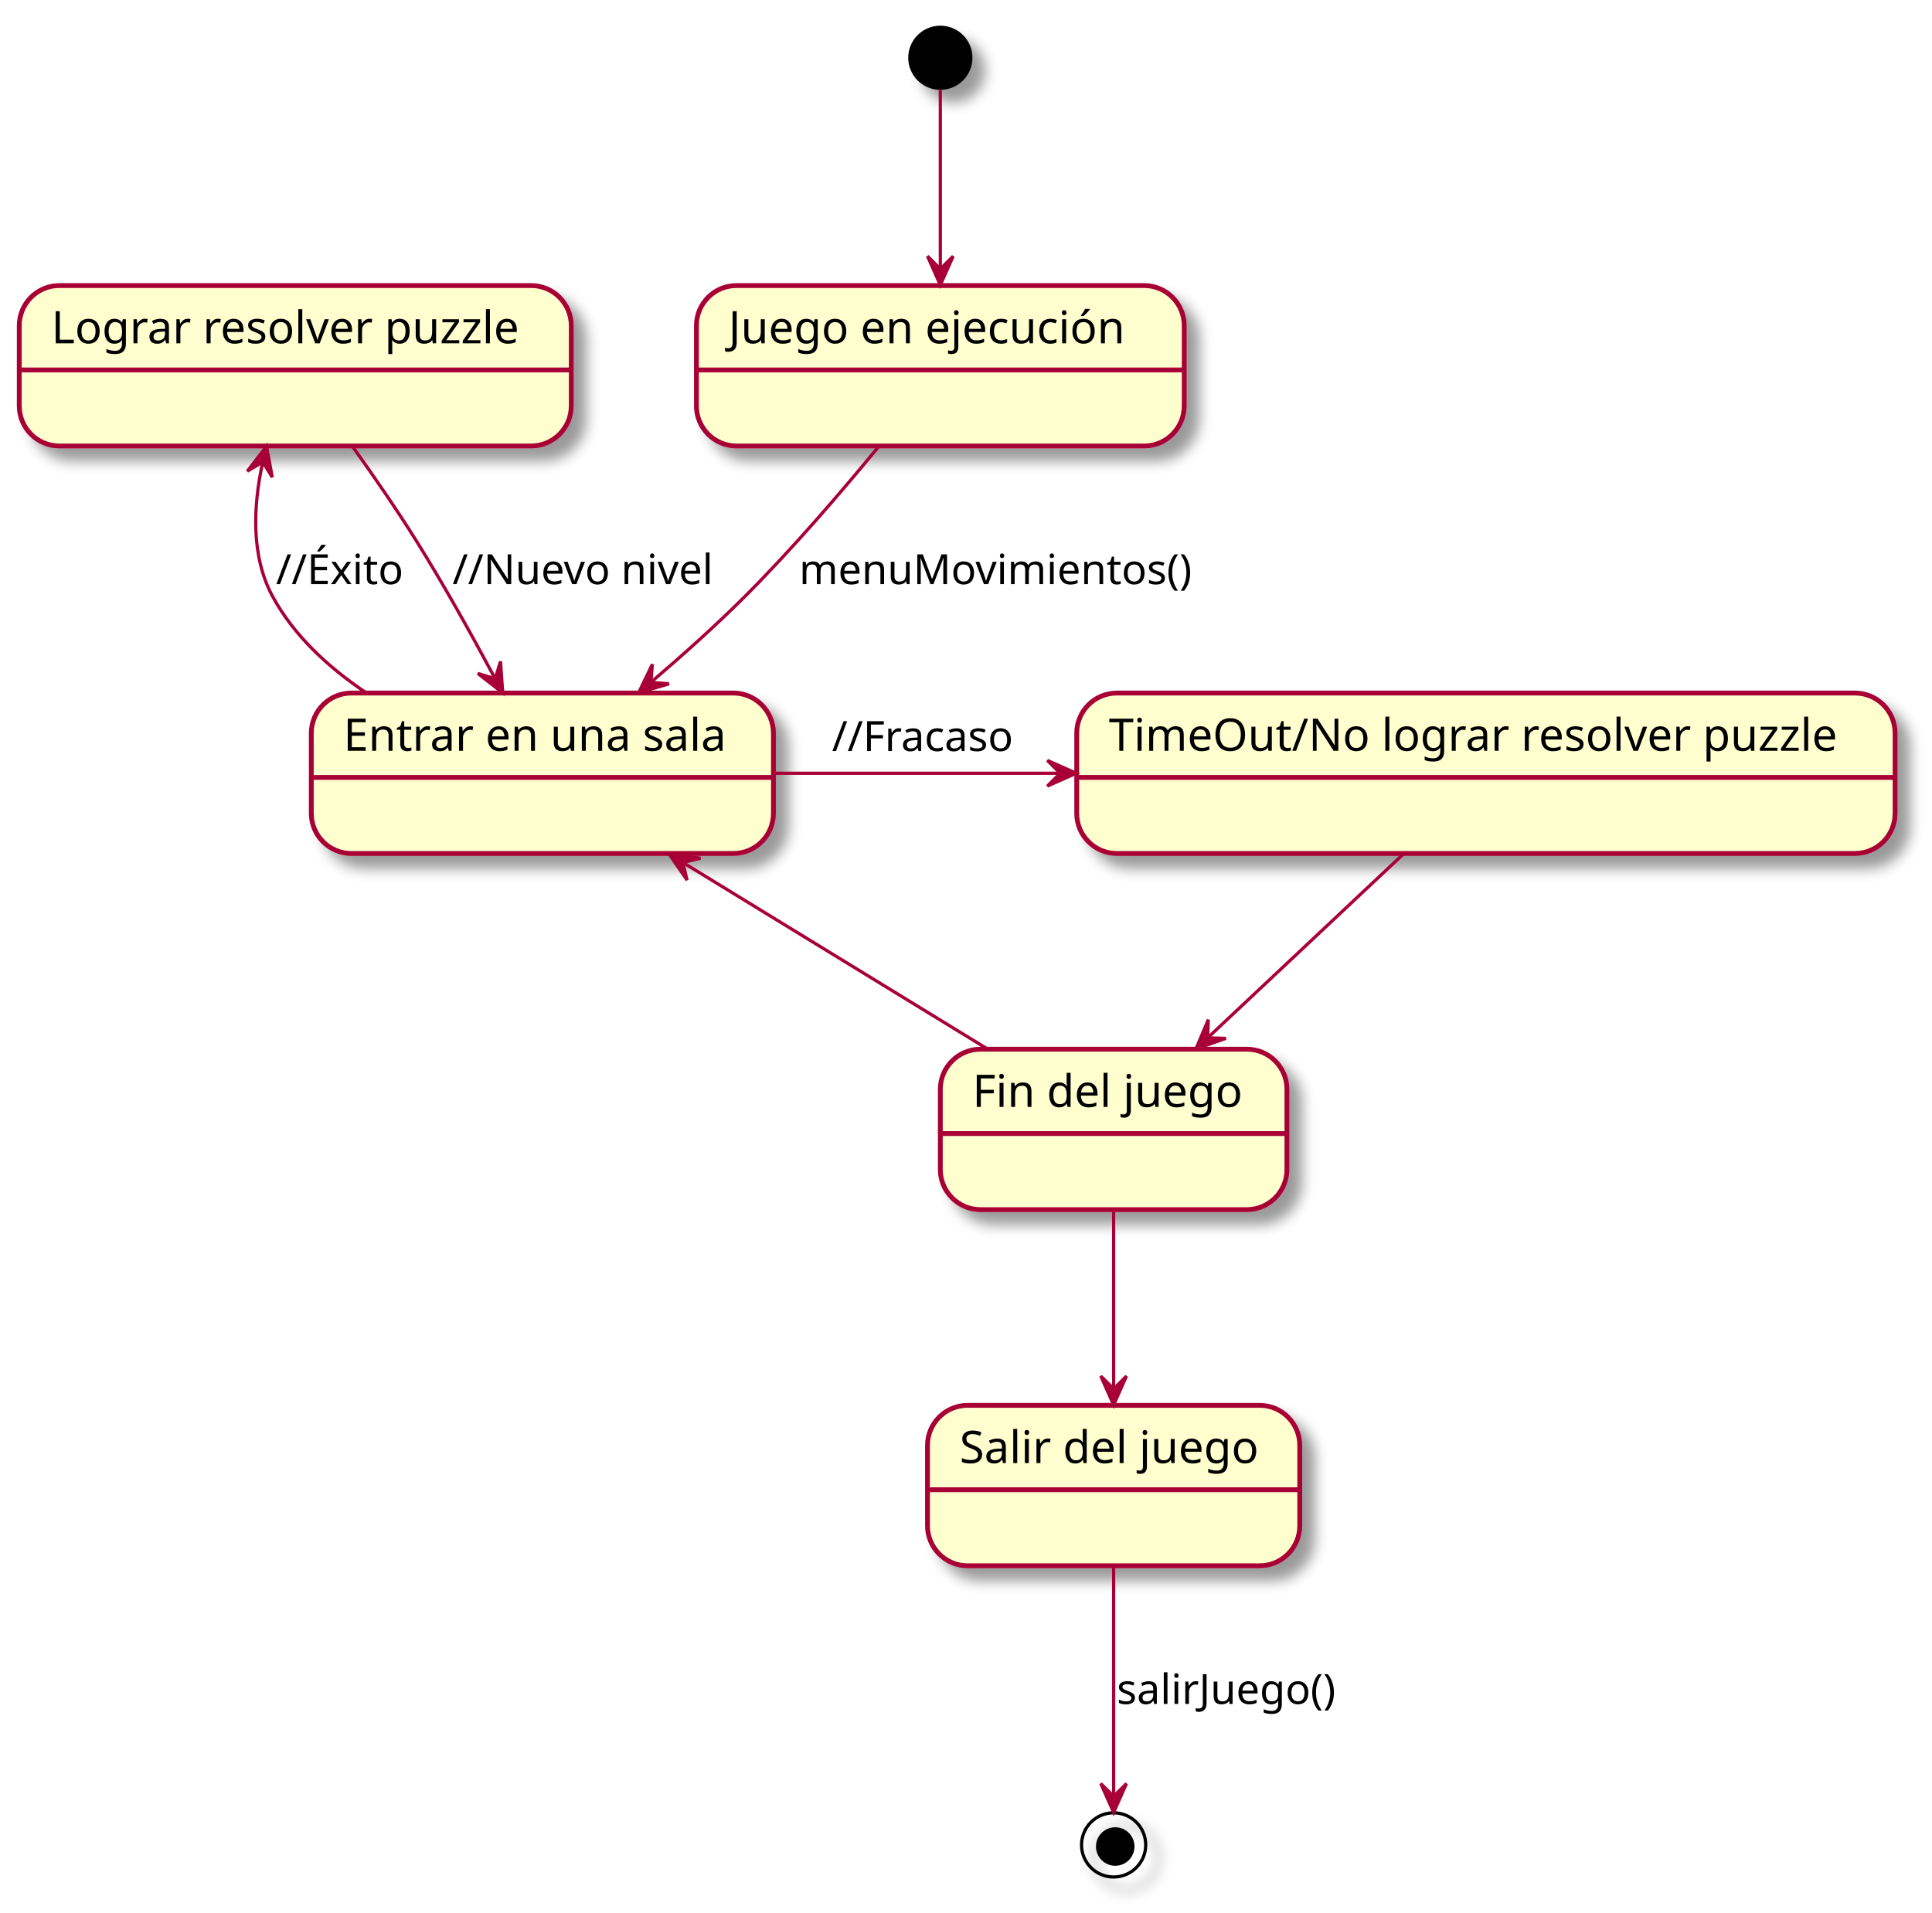
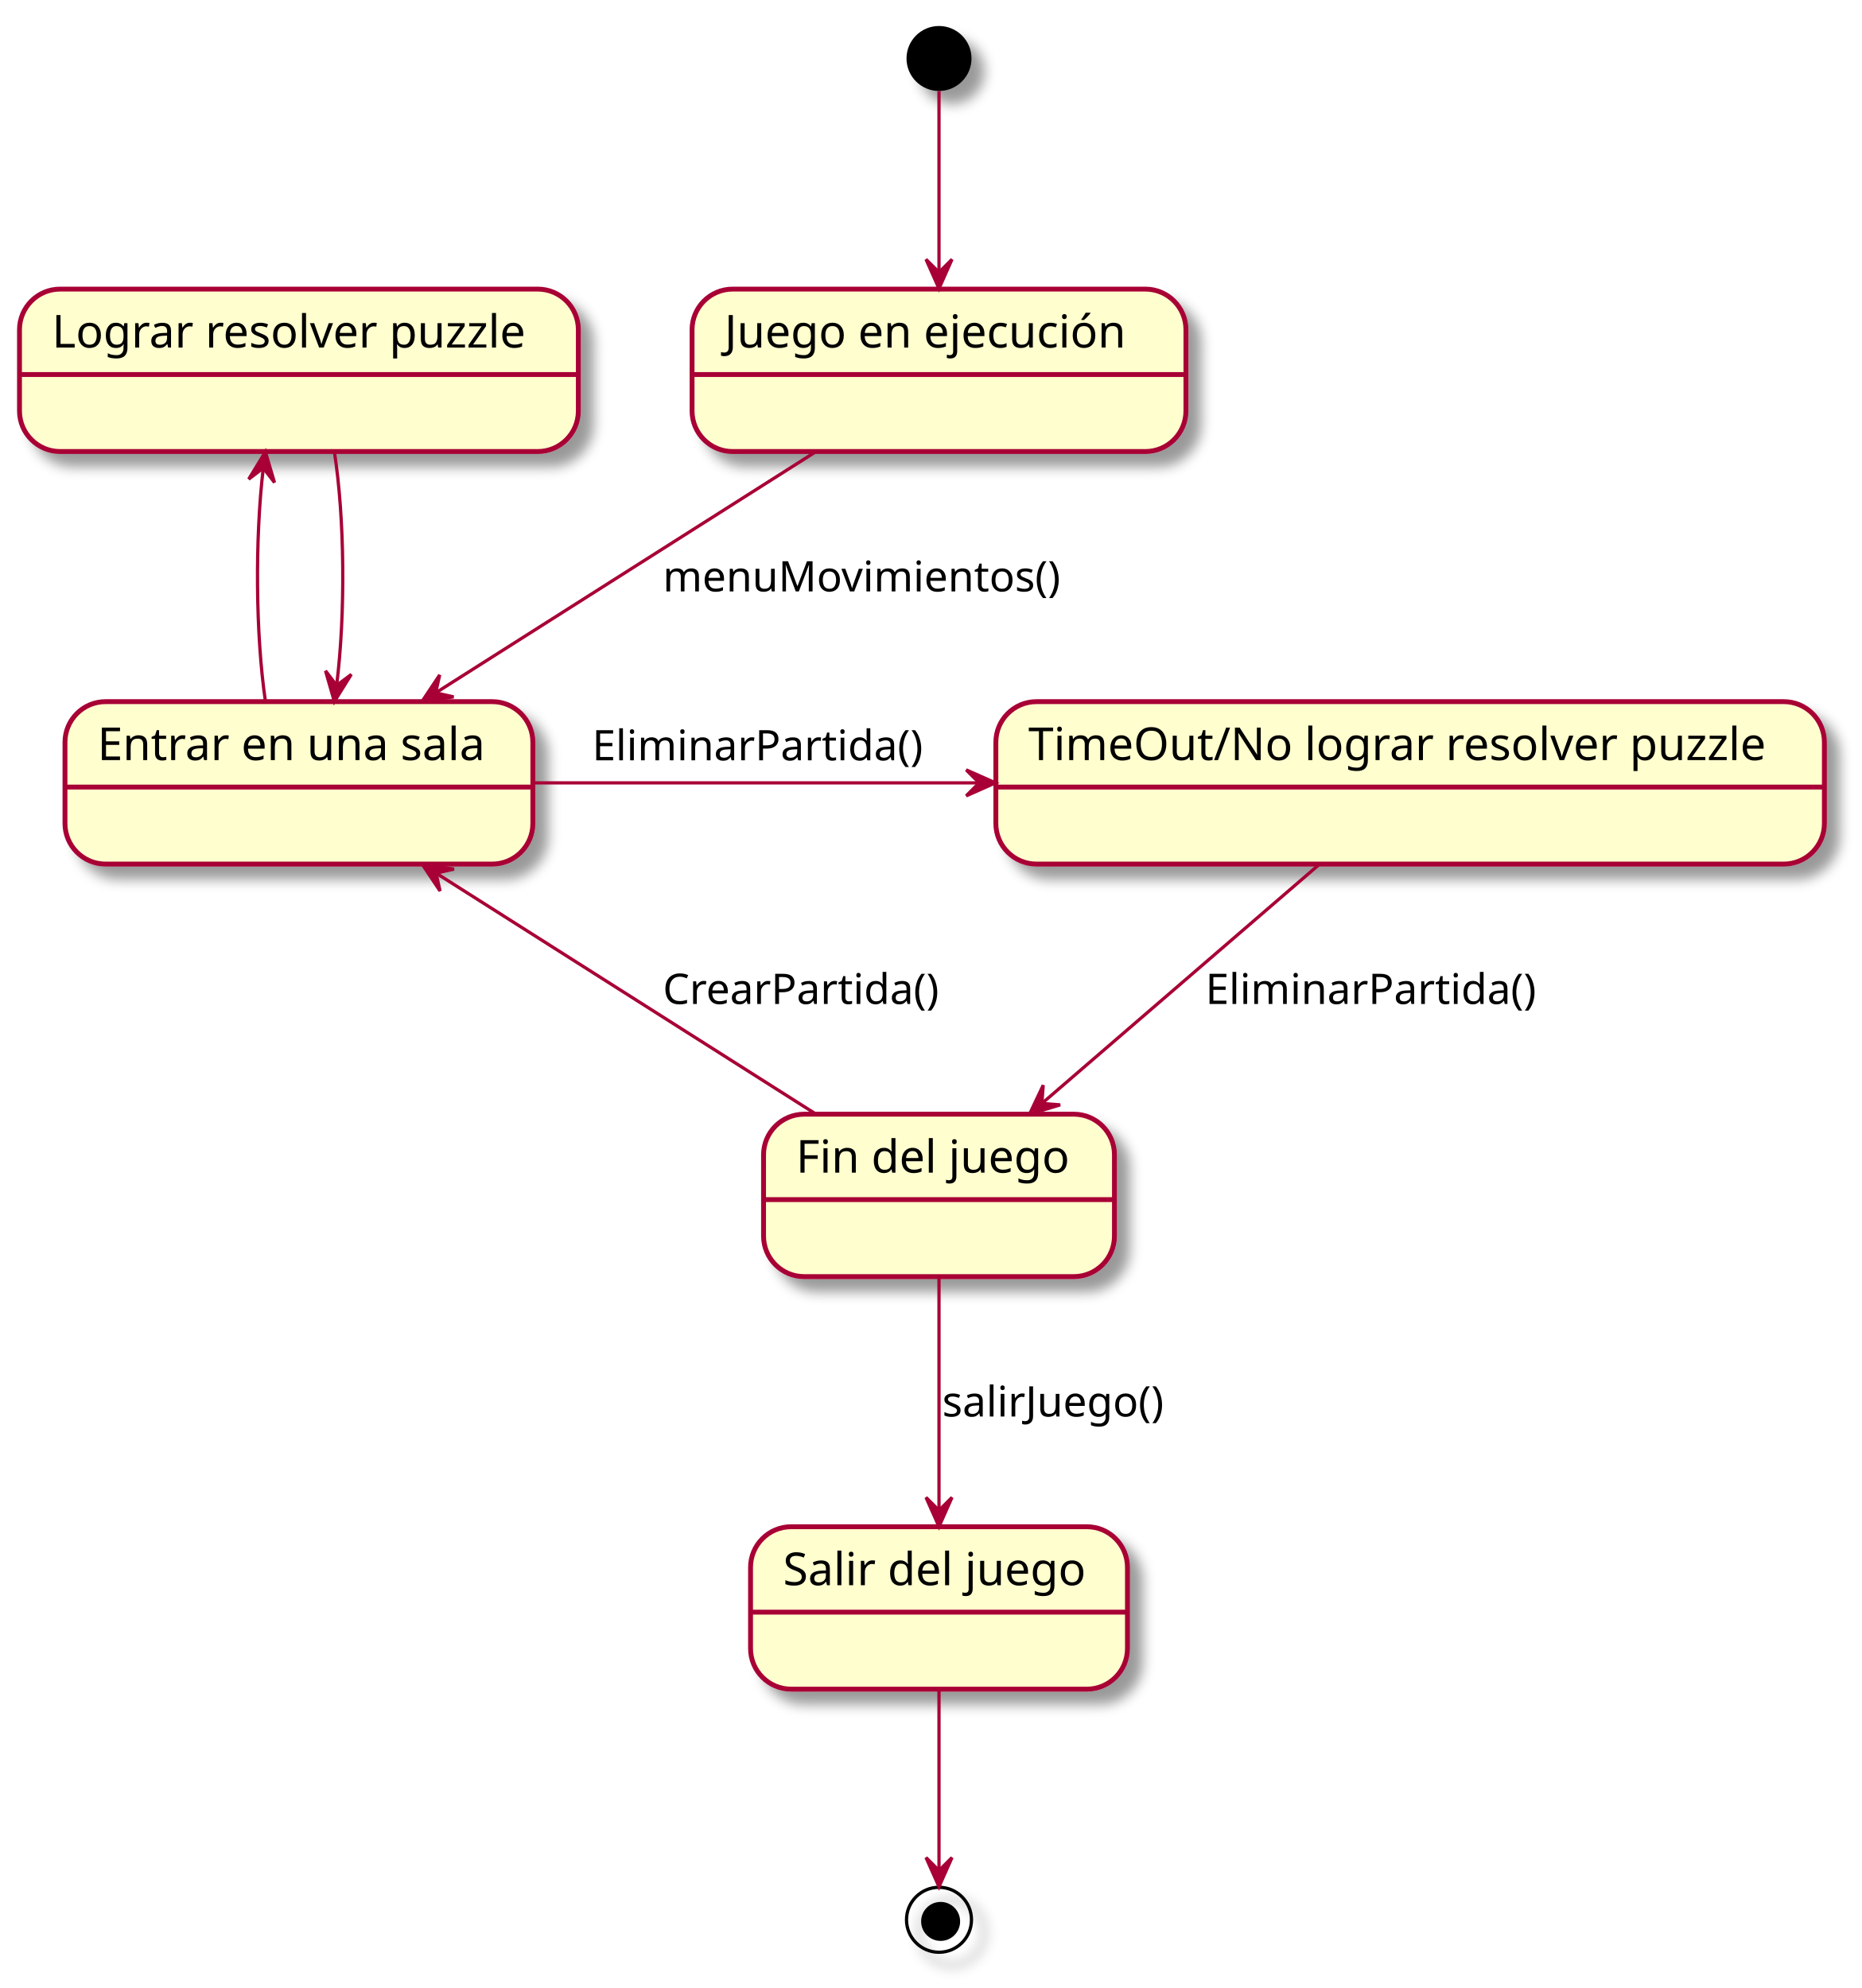
- <svg xmlns="http://www.w3.org/2000/svg" contentScriptType="application/ecmascript" contentStyleType="text/css" height="596px" preserveAspectRatio="none" style="width:602px;height:596px;" version="1.1" viewBox="0 0 602 596" width="602px" zoomAndPan="magnify">
+ <svg xmlns="http://www.w3.org/2000/svg" contentScriptType="application/ecmascript" contentStyleType="text/css" height="612px" preserveAspectRatio="none" style="width:573px;height:612px;" version="1.1" viewBox="0 0 573 612" width="573px" zoomAndPan="magnify">
  <defs>
-     <filter height="300%" id="f126hl4vmyqmyg" width="300%" x="-1" y="-1">
+     <filter height="300%" id="f18717cs95rg8c" width="300%" x="-1" y="-1">
      <feGaussianBlur result="blurOut" stdDeviation="2.0" />
      <feColorMatrix in="blurOut" result="blurOut2" type="matrix" values="0 0 0 0 0 0 0 0 0 0 0 0 0 0 0 0 0 0 .4 0" />
      <feOffset dx="4.0" dy="4.0" in="blurOut2" result="blurOut3" />
      <feBlend in="SourceGraphic" in2="blurOut3" mode="normal" />
    </filter>
  </defs>
  <g>
-     <rect fill="#FEFECE" filter="url(#f126hl4vmyqmyg)" height="50" rx="12.5" ry="12.5" style="stroke: #A80036; stroke-width: 1.5;" width="152" x="217" y="89" />
-     <line style="stroke: #A80036; stroke-width: 1.5;" x1="217" x2="369" y1="115.297" y2="115.297" />
-     <text fill="#000000" font-family="sans-serif" font-size="14" lengthAdjust="spacingAndGlyphs" textLength="132" x="227" y="106.995">Juego en ejecución</text>
-     <rect fill="#FEFECE" filter="url(#f126hl4vmyqmyg)" height="50" rx="12.5" ry="12.5" style="stroke: #A80036; stroke-width: 1.5;" width="144" x="97" y="216" />
-     <line style="stroke: #A80036; stroke-width: 1.5;" x1="97" x2="241" y1="242.297" y2="242.297" />
-     <text fill="#000000" font-family="sans-serif" font-size="14" lengthAdjust="spacingAndGlyphs" textLength="124" x="107" y="233.995">Entrar en una sala</text>
-     <rect fill="#FEFECE" filter="url(#f126hl4vmyqmyg)" height="50" rx="12.5" ry="12.5" style="stroke: #A80036; stroke-width: 1.5;" width="172" x="6" y="89" />
+     <rect fill="#FEFECE" filter="url(#f18717cs95rg8c)" height="50" rx="12.5" ry="12.5" style="stroke: #A80036; stroke-width: 1.5;" width="152" x="213" y="89" />
+     <line style="stroke: #A80036; stroke-width: 1.5;" x1="213" x2="365" y1="115.297" y2="115.297" />
+     <text fill="#000000" font-family="sans-serif" font-size="14" lengthAdjust="spacingAndGlyphs" textLength="132" x="223" y="106.995">Juego en ejecución</text>
+     <rect fill="#FEFECE" filter="url(#f18717cs95rg8c)" height="50" rx="12.5" ry="12.5" style="stroke: #A80036; stroke-width: 1.5;" width="144" x="20" y="216" />
+     <line style="stroke: #A80036; stroke-width: 1.5;" x1="20" x2="164" y1="242.297" y2="242.297" />
+     <text fill="#000000" font-family="sans-serif" font-size="14" lengthAdjust="spacingAndGlyphs" textLength="124" x="30" y="233.995">Entrar en una sala</text>
+     <rect fill="#FEFECE" filter="url(#f18717cs95rg8c)" height="50" rx="12.5" ry="12.5" style="stroke: #A80036; stroke-width: 1.5;" width="172" x="6" y="89" />
    <line style="stroke: #A80036; stroke-width: 1.5;" x1="6" x2="178" y1="115.297" y2="115.297" />
    <text fill="#000000" font-family="sans-serif" font-size="14" lengthAdjust="spacingAndGlyphs" textLength="152" x="16" y="106.995">Lograr resolver puzzle</text>
-     <rect fill="#FEFECE" filter="url(#f126hl4vmyqmyg)" height="50" rx="12.5" ry="12.5" style="stroke: #A80036; stroke-width: 1.5;" width="255" x="335.5" y="216" />
-     <line style="stroke: #A80036; stroke-width: 1.5;" x1="335.5" x2="590.5" y1="242.297" y2="242.297" />
-     <text fill="#000000" font-family="sans-serif" font-size="14" lengthAdjust="spacingAndGlyphs" textLength="235" x="345.5" y="233.995">TimeOut/No lograr resolver puzzle</text>
-     <rect fill="#FEFECE" filter="url(#f126hl4vmyqmyg)" height="50" rx="12.5" ry="12.5" style="stroke: #A80036; stroke-width: 1.5;" width="108" x="293" y="327" />
-     <line style="stroke: #A80036; stroke-width: 1.5;" x1="293" x2="401" y1="353.297" y2="353.297" />
-     <text fill="#000000" font-family="sans-serif" font-size="14" lengthAdjust="spacingAndGlyphs" textLength="88" x="303" y="344.995">Fin del juego</text>
-     <rect fill="#FEFECE" filter="url(#f126hl4vmyqmyg)" height="50" rx="12.5" ry="12.5" style="stroke: #A80036; stroke-width: 1.5;" width="116" x="289" y="438" />
-     <line style="stroke: #A80036; stroke-width: 1.5;" x1="289" x2="405" y1="464.297" y2="464.297" />
-     <text fill="#000000" font-family="sans-serif" font-size="14" lengthAdjust="spacingAndGlyphs" textLength="96" x="299" y="455.995">Salir del juego</text>
-     <ellipse cx="293" cy="18" fill="#000000" filter="url(#f126hl4vmyqmyg)" rx="10" ry="10" style="stroke: none; stroke-width: 1.0;" />
-     <ellipse cx="347" cy="575" fill="none" filter="url(#f126hl4vmyqmyg)" rx="10" ry="10" style="stroke: #000000; stroke-width: 1.0;" />
-     <ellipse cx="347.5" cy="575.5" fill="#000000" rx="6" ry="6" style="stroke: none; stroke-width: 1.0;" />
-     <path d="M293,28.013 C293,40.698 293,64.409 293,83.57 " fill="none" id="*start-JuegoEnEjecucion" style="stroke: #A80036; stroke-width: 1.0;" />
-     <polygon fill="#A80036" points="293,88.84,297,79.84,293,83.84,289,79.84,293,88.84" style="stroke: #A80036; stroke-width: 1.0;" />
-     <path d="M273.808,139.146 C262.206,153.272 246.832,171.185 232,186 C222.912,195.077 212.512,204.382 202.817,212.655 " fill="none" id="JuegoEnEjecucion-EntrarEnSala" style="stroke: #A80036; stroke-width: 1.0;" />
-     <polygon fill="#A80036" points="198.998,215.892,208.45,213.124,202.812,212.659,203.277,207.022,198.998,215.892" style="stroke: #A80036; stroke-width: 1.0;" />
-     <text fill="#000000" font-family="sans-serif" font-size="13" lengthAdjust="spacingAndGlyphs" textLength="128" x="249" y="182.067">menuMovimientos()</text>
-     <path d="M81.883,143.929 C78.916,157.446 78.075,173.316 85,186 C91.646,198.173 102.341,208.012 113.906,215.786 " fill="none" id="Resolver-EntrarEnSala" style="stroke: #A80036; stroke-width: 1.0;" />
-     <polygon fill="#A80036" points="83.062,139.066,77.055,146.871,81.885,143.925,84.83,148.755,83.062,139.066" style="stroke: #A80036; stroke-width: 1.0;" />
-     <text fill="#000000" font-family="sans-serif" font-size="13" lengthAdjust="spacingAndGlyphs" textLength="39" x="86" y="182.067">//Éxito</text>
-     <path d="M109.799,139.074 C116.378,148.284 123.75,158.982 130,169 C138.486,182.603 147.148,198.17 154.146,211.255 " fill="none" id="Resolver-EntrarEnSala-1" style="stroke: #A80036; stroke-width: 1.0;" />
-     <polygon fill="#A80036" points="156.646,215.955,155.952,206.131,154.299,211.54,148.889,209.886,156.646,215.955" style="stroke: #A80036; stroke-width: 1.0;" />
-     <text fill="#000000" font-family="sans-serif" font-size="13" lengthAdjust="spacingAndGlyphs" textLength="82" x="141" y="182.067">//Nuevo nivel</text>
-     <path d="M241.297,241 C268.138,241 299.504,241 330.053,241 " fill="none" id="EntrarEnSala-NoResolver" style="stroke: #A80036; stroke-width: 1.0;" />
-     <polygon fill="#A80036" points="335.346,241,326.346,237,330.346,241,326.346,245,335.346,241" style="stroke: #A80036; stroke-width: 1.0;" />
-     <text fill="#000000" font-family="sans-serif" font-size="13" lengthAdjust="spacingAndGlyphs" textLength="58" x="259.25" y="234.067">//Fracaso</text>
-     <path d="M437.256,266.191 C419.234,283.125 395.12,305.784 376.351,323.42 " fill="none" id="NoResolver-FinDelJuego" style="stroke: #A80036; stroke-width: 1.0;" />
-     <polygon fill="#A80036" points="372.672,326.877,381.97,323.629,376.316,323.453,376.492,317.799,372.672,326.877" style="stroke: #A80036; stroke-width: 1.0;" />
-     <path d="M307.606,326.877 C279.632,309.747 242.05,286.733 213.077,268.991 " fill="none" id="FinDelJuego-EntrarEnSala" style="stroke: #A80036; stroke-width: 1.0;" />
-     <polygon fill="#A80036" points="208.504,266.191,214.09,274.302,212.768,268.802,218.268,267.48,208.504,266.191" style="stroke: #A80036; stroke-width: 1.0;" />
-     <path d="M347,377.191 C347,393.56 347,415.279 347,432.64 " fill="none" id="FinDelJuego-SalirDelJuego" style="stroke: #A80036; stroke-width: 1.0;" />
-     <polygon fill="#A80036" points="347,437.877,351,428.877,347,432.877,343,428.877,347,437.877" style="stroke: #A80036; stroke-width: 1.0;" />
-     <path d="M347,488.14 C347,510.034 347,541.574 347,559.706 " fill="none" id="SalirDelJuego-*end" style="stroke: #A80036; stroke-width: 1.0;" />
-     <polygon fill="#A80036" points="347,564.878,351,555.878,347,559.878,343,555.878,347,564.878" style="stroke: #A80036; stroke-width: 1.0;" />
-     <text fill="#000000" font-family="sans-serif" font-size="13" lengthAdjust="spacingAndGlyphs" textLength="71" x="348" y="531.067">salirJuego()</text>
+     <rect fill="#FEFECE" filter="url(#f18717cs95rg8c)" height="50" rx="12.5" ry="12.5" style="stroke: #A80036; stroke-width: 1.5;" width="255" x="306.5" y="216" />
+     <line style="stroke: #A80036; stroke-width: 1.5;" x1="306.5" x2="561.5" y1="242.297" y2="242.297" />
+     <text fill="#000000" font-family="sans-serif" font-size="14" lengthAdjust="spacingAndGlyphs" textLength="235" x="316.5" y="233.995">TimeOut/No lograr resolver puzzle</text>
+     <rect fill="#FEFECE" filter="url(#f18717cs95rg8c)" height="50" rx="12.5" ry="12.5" style="stroke: #A80036; stroke-width: 1.5;" width="108" x="235" y="343" />
+     <line style="stroke: #A80036; stroke-width: 1.5;" x1="235" x2="343" y1="369.297" y2="369.297" />
+     <text fill="#000000" font-family="sans-serif" font-size="14" lengthAdjust="spacingAndGlyphs" textLength="88" x="245" y="360.995">Fin del juego</text>
+     <rect fill="#FEFECE" filter="url(#f18717cs95rg8c)" height="50" rx="12.5" ry="12.5" style="stroke: #A80036; stroke-width: 1.5;" width="116" x="231" y="470" />
+     <line style="stroke: #A80036; stroke-width: 1.5;" x1="231" x2="347" y1="496.297" y2="496.297" />
+     <text fill="#000000" font-family="sans-serif" font-size="14" lengthAdjust="spacingAndGlyphs" textLength="96" x="241" y="487.995">Salir del juego</text>
+     <ellipse cx="289" cy="18" fill="#000000" filter="url(#f18717cs95rg8c)" rx="10" ry="10" style="stroke: none; stroke-width: 1.0;" />
+     <ellipse cx="289" cy="591" fill="none" filter="url(#f18717cs95rg8c)" rx="10" ry="10" style="stroke: #000000; stroke-width: 1.0;" />
+     <ellipse cx="289.5" cy="591.5" fill="#000000" rx="6" ry="6" style="stroke: none; stroke-width: 1.0;" />
+     <path d="M289,28.013 C289,40.698 289,64.409 289,83.57 " fill="none" id="*start-JuegoEnEjecucion" style="stroke: #A80036; stroke-width: 1.0;" />
+     <polygon fill="#A80036" points="289,88.84,293,79.84,289,83.84,285,79.84,289,88.84" style="stroke: #A80036; stroke-width: 1.0;" />
+     <path d="M251.016,139.101 C217.631,160.285 169.102,191.077 134.448,213.066 " fill="none" id="JuegoEnEjecucion-EntrarEnSala" style="stroke: #A80036; stroke-width: 1.0;" />
+     <polygon fill="#A80036" points="129.867,215.973,139.61,214.53,134.089,213.295,135.325,207.774,129.867,215.973" style="stroke: #A80036; stroke-width: 1.0;" />
+     <text fill="#000000" font-family="sans-serif" font-size="13" lengthAdjust="spacingAndGlyphs" textLength="128" x="204" y="182.067">menuMovimientos()</text>
+     <path d="M81.019,144.194 C78.451,166.021 78.679,195.503 81.701,215.973 " fill="none" id="Resolver-EntrarEnSala" style="stroke: #A80036; stroke-width: 1.0;" />
+     <polygon fill="#A80036" points="81.69,139.101,76.549,147.502,81.037,144.058,84.481,148.546,81.69,139.101" style="stroke: #A80036; stroke-width: 1.0;" />
+     <path d="M102.916,139.101 C106.109,159.593 106.343,189.076 103.617,210.884 " fill="none" id="Resolver-EntrarEnSala-1" style="stroke: #A80036; stroke-width: 1.0;" />
+     <polygon fill="#A80036" points="102.904,215.973,108.115,207.616,103.599,211.021,100.193,206.505,102.904,215.973" style="stroke: #A80036; stroke-width: 1.0;" />
+     <path d="M164.112,241 C203.914,241 254.607,241 301.287,241 " fill="none" id="EntrarEnSala-NoResolver" style="stroke: #A80036; stroke-width: 1.0;" />
+     <polygon fill="#A80036" points="306.373,241,297.373,237,301.373,241,297.373,245,306.373,241" style="stroke: #A80036; stroke-width: 1.0;" />
+     <text fill="#000000" font-family="sans-serif" font-size="13" lengthAdjust="spacingAndGlyphs" textLength="106" x="182.25" y="234.067">EliminarPartida()</text>
+     <path d="M406.043,266.101 C381.67,287.112 346.333,317.575 320.87,339.526 " fill="none" id="NoResolver-FinDelJuego" style="stroke: #A80036; stroke-width: 1.0;" />
+     <polygon fill="#A80036" points="316.872,342.973,326.3,340.125,320.659,339.708,321.076,334.066,316.872,342.973" style="stroke: #A80036; stroke-width: 1.0;" />
+     <text fill="#000000" font-family="sans-serif" font-size="13" lengthAdjust="spacingAndGlyphs" textLength="106" x="371" y="309.067">EliminarPartida()</text>
+     <path d="M251.133,342.973 C217.783,321.812 169.256,291.02 134.569,269.011 " fill="none" id="FinDelJuego-EntrarEnSala" style="stroke: #A80036; stroke-width: 1.0;" />
+     <polygon fill="#A80036" points="129.984,266.101,135.441,274.3,134.206,268.779,139.727,267.544,129.984,266.101" style="stroke: #A80036; stroke-width: 1.0;" />
+     <text fill="#000000" font-family="sans-serif" font-size="13" lengthAdjust="spacingAndGlyphs" textLength="90" x="204" y="309.067">CrearPartida()</text>
+     <path d="M289,393.101 C289,413.593 289,443.076 289,464.884 " fill="none" id="FinDelJuego-SalirDelJuego" style="stroke: #A80036; stroke-width: 1.0;" />
+     <polygon fill="#A80036" points="289,469.973,293,460.973,289,464.973,285,460.973,289,469.973" style="stroke: #A80036; stroke-width: 1.0;" />
+     <text fill="#000000" font-family="sans-serif" font-size="13" lengthAdjust="spacingAndGlyphs" textLength="71" x="290" y="436.067">salirJuego()</text>
+     <path d="M289,520.207 C289,537.842 289,561.126 289,575.835 " fill="none" id="SalirDelJuego-*end" style="stroke: #A80036; stroke-width: 1.0;" />
+     <polygon fill="#A80036" points="289,580.84,293,571.84,289,575.84,285,571.84,289,580.84" style="stroke: #A80036; stroke-width: 1.0;" />
  </g>
</svg>
